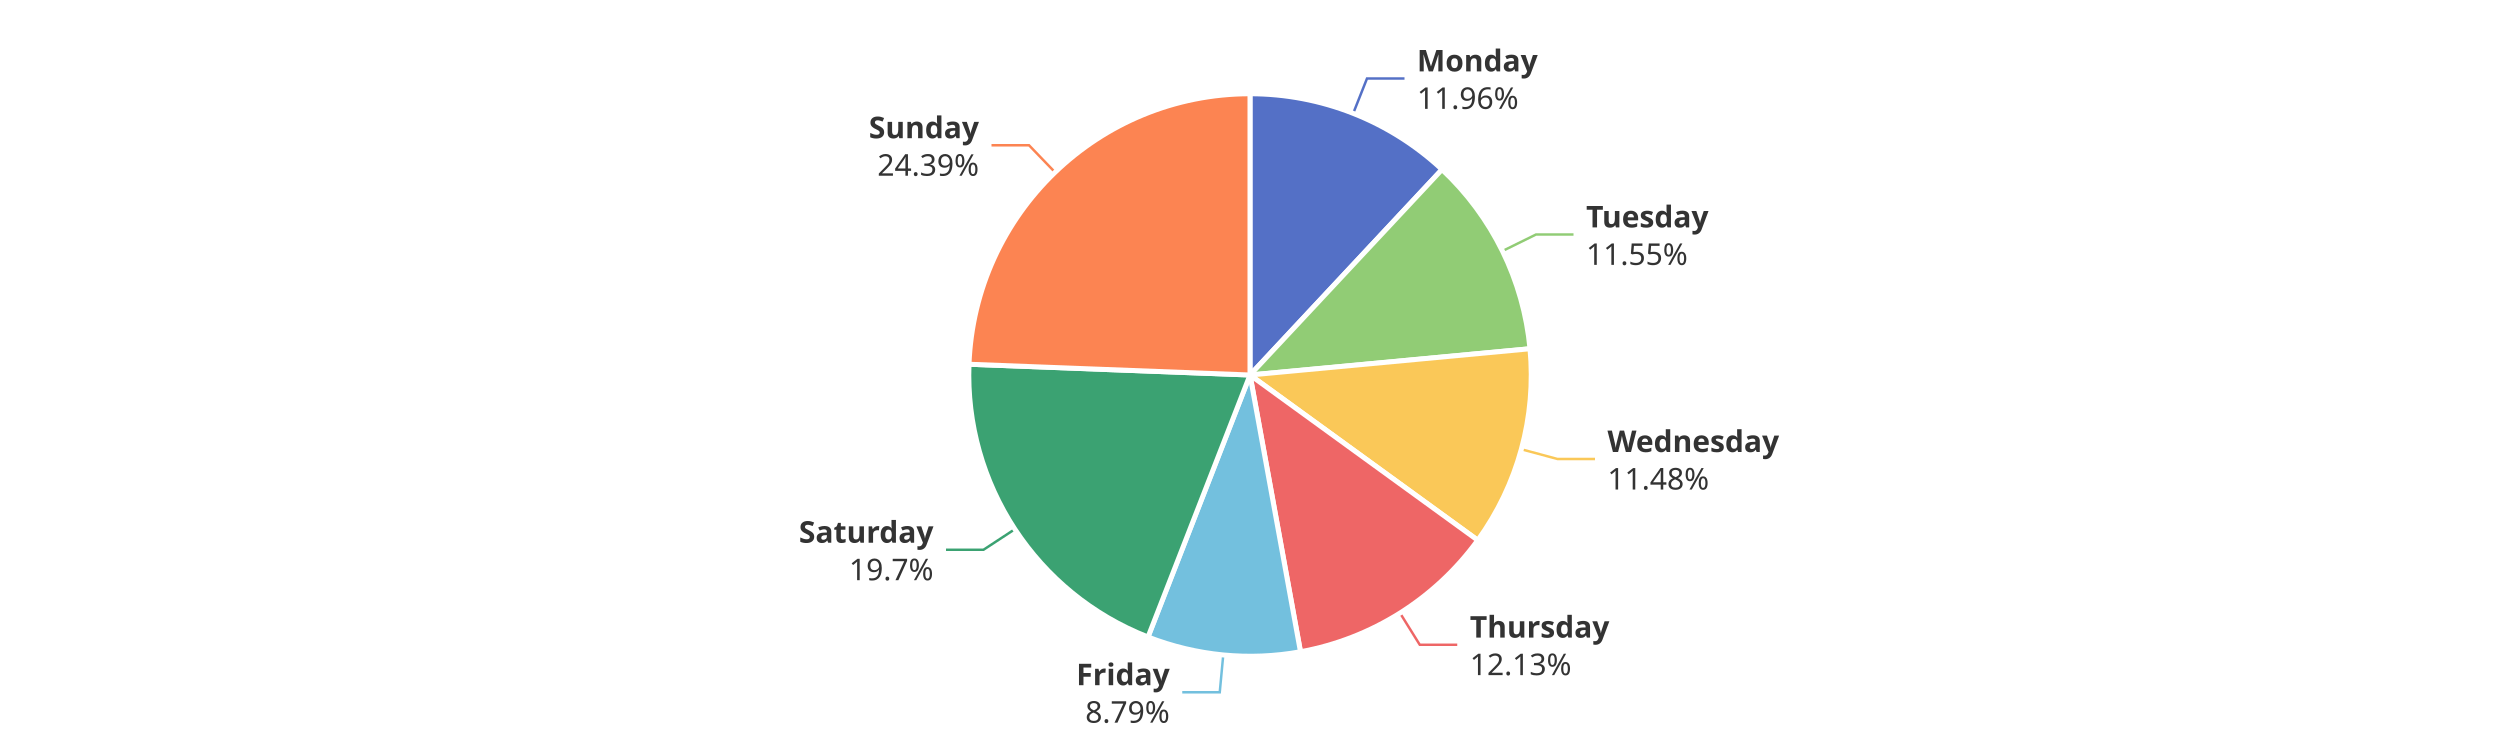
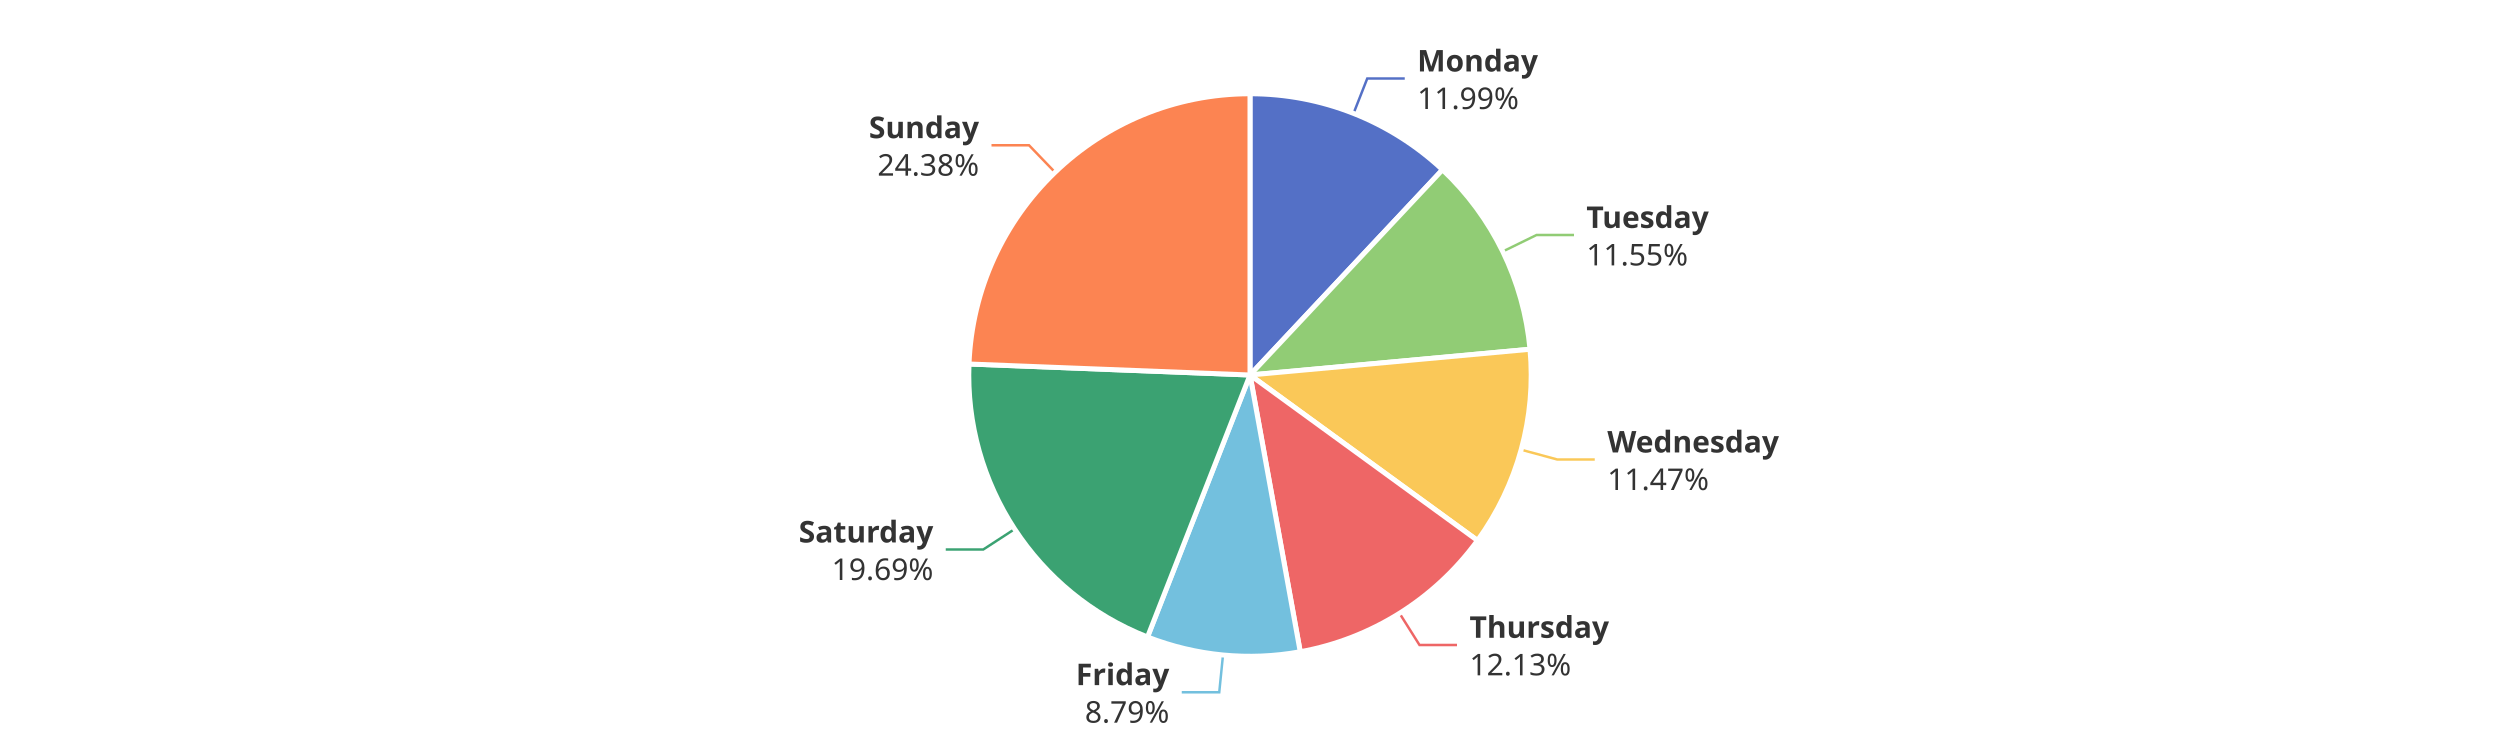
<svg xmlns="http://www.w3.org/2000/svg" width="1000" height="300" version="1.1" baseProfile="full" viewBox="0 0 1000 300">
  <rect width="1000" height="300" x="0" y="0" id="0" fill="#ffffff" />
-   <polyline points="541.3 45.3 546.8 31.4 561.8 31.4" fill="none" stroke="#5470c6" />
-   <polyline points="601 100.4 614.4 93.8 629.4 93.8" fill="none" stroke="#91cc75" />
-   <polyline points="608.5 179.7 623 183.6 638 183.6" fill="none" stroke="#fac858" />
-   <polyline points="560 245.2 567.9 257.9 582.9 257.9" fill="none" stroke="#ee6666" />
-   <polyline points="489.3 262 487.9 276.9 472.9 276.9" fill="none" stroke="#73c0de" />
-   <polyline points="405.9 211.7 393.4 219.9 378.4 219.9" fill="none" stroke="#3ba272" />
+   <polyline points="541.4 45.4 546.9 31.4 561.9 31.4" fill="none" stroke="#5470c6" />
+   <polyline points="601.1 100.6 614.6 94 629.6 94" fill="none" stroke="#91cc75" />
+   <polyline points="608.5 179.9 622.9 183.8 637.9 183.8" fill="none" stroke="#fac858" />
+   <polyline points="559.8 245.3 567.8 258 582.8 258" fill="none" stroke="#ee6666" />
+   <polyline points="489.2 262 487.7 276.9 472.7 276.9" fill="none" stroke="#73c0de" />
+   <polyline points="405.9 211.6 393.3 219.8 378.3 219.8" fill="none" stroke="#3ba272" />
  <polyline points="422 68.9 411.6 58.1 396.6 58.1" fill="none" stroke="#fc8452" />
-   <path d="M500 37.5A112.5 112.5 0 0 1 576.8 67.8L500 150Z" fill="#5470c6" stroke="#fff" stroke-width="2" stroke-linejoin="round" />
-   <path d="M576.8 67.8A112.5 112.5 0 0 1 612 139.5L500 150Z" fill="#91cc75" stroke="#fff" stroke-width="2" stroke-linejoin="round" />
-   <path d="M612 139.5A112.5 112.5 0 0 1 591.1 216.1L500 150Z" fill="#fac858" stroke="#fff" stroke-width="2" stroke-linejoin="round" />
-   <path d="M591.1 216.1A112.5 112.5 0 0 1 520.2 260.7L500 150Z" fill="#ee6666" stroke="#fff" stroke-width="2" stroke-linejoin="round" />
-   <path d="M520.2 260.7A112.5 112.5 0 0 1 459.2 254.8L500 150Z" fill="#73c0de" stroke="#fff" stroke-width="2" stroke-linejoin="round" />
-   <path d="M459.2 254.8A112.5 112.5 0 0 1 387.6 145.7L500 150Z" fill="#3ba272" stroke="#fff" stroke-width="2" stroke-linejoin="round" />
-   <path d="M387.6 145.7A112.5 112.5 0 0 1 500 37.5L500 150Z" fill="#fc8452" stroke="#fff" stroke-width="2" stroke-linejoin="round" />
-   <path d="M0 -15l42.8 0l0 30l-42.8 0Z" transform="translate(566.7869 31.3946)" fill="none" />
-   <text dominant-baseline="central" text-anchor="start" style="font-size:12px;font-family:sans-serif;font-weight:bold;" y="-7.5" transform="translate(566.7869 31.3946)" fill="#333" stroke="rgb(255,255,255)" stroke-width="2" paint-order="stroke" stroke-miterlimit="2">Monday</text>
-   <text dominant-baseline="central" text-anchor="start" style="font-size:12px;font-family:sans-serif;" y="7.5" transform="translate(566.7869 31.3946)" fill="#333" stroke="rgb(255,255,255)" stroke-width="2" paint-order="stroke" stroke-miterlimit="2">11.96%</text>
-   <path d="M0 -15l46.2 0l0 30l-46.2 0Z" transform="translate(634.4456 93.7999)" fill="none" />
-   <text dominant-baseline="central" text-anchor="start" style="font-size:12px;font-family:sans-serif;font-weight:bold;" y="-7.5" transform="translate(634.4456 93.7999)" fill="#333" stroke="rgb(255,255,255)" stroke-width="2" paint-order="stroke" stroke-miterlimit="2">Tuesday</text>
-   <text dominant-baseline="central" text-anchor="start" style="font-size:12px;font-family:sans-serif;" y="7.5" transform="translate(634.4456 93.7999)" fill="#333" stroke="rgb(255,255,255)" stroke-width="2" paint-order="stroke" stroke-miterlimit="2">11.55%</text>
-   <path d="M0 -15l63.6 0l0 30l-63.6 0Z" transform="translate(642.9811 183.6438)" fill="none" />
-   <text dominant-baseline="central" text-anchor="start" style="font-size:12px;font-family:sans-serif;font-weight:bold;" y="-7.5" transform="translate(642.9811 183.6438)" fill="#333" stroke="rgb(255,255,255)" stroke-width="2" paint-order="stroke" stroke-miterlimit="2">Wednesday</text>
-   <text dominant-baseline="central" text-anchor="start" style="font-size:12px;font-family:sans-serif;" y="7.5" transform="translate(642.9811 183.6438)" fill="#333" stroke="rgb(255,255,255)" stroke-width="2" paint-order="stroke" stroke-miterlimit="2">11.48%</text>
-   <path d="M0 -15l50.2 0l0 30l-50.2 0Z" transform="translate(587.9455 257.8873)" fill="none" />
-   <text dominant-baseline="central" text-anchor="start" style="font-size:12px;font-family:sans-serif;font-weight:bold;" y="-7.5" transform="translate(587.9455 257.8873)" fill="#333" stroke="rgb(255,255,255)" stroke-width="2" paint-order="stroke" stroke-miterlimit="2">Thursday</text>
-   <text dominant-baseline="central" text-anchor="start" style="font-size:12px;font-family:sans-serif;" y="7.5" transform="translate(587.9455 257.8873)" fill="#333" stroke="rgb(255,255,255)" stroke-width="2" paint-order="stroke" stroke-miterlimit="2">12.13%</text>
-   <path d="M-34.2 -15l34.2 0l0 30l-34.2 0Z" transform="translate(467.8816 276.9228)" fill="none" />
-   <text dominant-baseline="central" text-anchor="end" style="font-size:12px;font-family:sans-serif;font-weight:bold;" y="-7.5" transform="translate(467.8816 276.9228)" fill="#333" stroke="rgb(255,255,255)" stroke-width="2" paint-order="stroke" stroke-miterlimit="2">Friday</text>
-   <text dominant-baseline="central" text-anchor="end" style="font-size:12px;font-family:sans-serif;" y="7.5" transform="translate(467.8816 276.9228)" fill="#333" stroke="rgb(255,255,255)" stroke-width="2" paint-order="stroke" stroke-miterlimit="2">8.79%</text>
-   <path d="M-48.2 -15l48.2 0l0 30l-48.2 0Z" transform="translate(373.3906 219.9334)" fill="none" />
-   <text dominant-baseline="central" text-anchor="end" style="font-size:12px;font-family:sans-serif;font-weight:bold;" y="-7.5" transform="translate(373.3906 219.9334)" fill="#333" stroke="rgb(255,255,255)" stroke-width="2" paint-order="stroke" stroke-miterlimit="2">Saturday</text>
-   <text dominant-baseline="central" text-anchor="end" style="font-size:12px;font-family:sans-serif;" y="7.5" transform="translate(373.3906 219.9334)" fill="#333" stroke="rgb(255,255,255)" stroke-width="2" paint-order="stroke" stroke-miterlimit="2">19.7%</text>
-   <path d="M-40.9 -15l40.9 0l0 30l-40.9 0Z" transform="translate(391.5881 58.1328)" fill="none" />
-   <text dominant-baseline="central" text-anchor="end" style="font-size:12px;font-family:sans-serif;font-weight:bold;" y="-7.5" transform="translate(391.5881 58.1328)" fill="#333" stroke="rgb(255,255,255)" stroke-width="2" paint-order="stroke" stroke-miterlimit="2">Sunday</text>
-   <text dominant-baseline="central" text-anchor="end" style="font-size:12px;font-family:sans-serif;" y="7.5" transform="translate(391.5881 58.1328)" fill="#333" stroke="rgb(255,255,255)" stroke-width="2" paint-order="stroke" stroke-miterlimit="2">24.39%</text>
+   <path d="M500 37.5A112.5 112.5 0 0 1 577 67.9L500 150Z" fill="#5470c6" stroke="#fff" stroke-width="2" stroke-linejoin="round" />
+   <path d="M577 67.9A112.5 112.5 0 0 1 612 139.7L500 150Z" fill="#91cc75" stroke="#fff" stroke-width="2" stroke-linejoin="round" />
+   <path d="M612 139.7A112.5 112.5 0 0 1 591 216.2L500 150Z" fill="#fac858" stroke="#fff" stroke-width="2" stroke-linejoin="round" />
+   <path d="M591 216.2A112.5 112.5 0 0 1 520.1 260.7L500 150Z" fill="#ee6666" stroke="#fff" stroke-width="2" stroke-linejoin="round" />
+   <path d="M520.1 260.7A112.5 112.5 0 0 1 459 254.8L500 150Z" fill="#73c0de" stroke="#fff" stroke-width="2" stroke-linejoin="round" />
+   <path d="M459 254.8A112.5 112.5 0 0 1 387.6 145.6L500 150Z" fill="#3ba272" stroke="#fff" stroke-width="2" stroke-linejoin="round" />
+   <path d="M387.6 145.6A112.5 112.5 0 0 1 500 37.5L500 150Z" fill="#fc8452" stroke="#fff" stroke-width="2" stroke-linejoin="round" />
+   <path d="M0 -15l42.8 0l0 30l-42.8 0Z" transform="translate(566.8986 31.4388)" fill="none" />
+   <text dominant-baseline="central" text-anchor="start" style="font-size:12px;font-family:sans-serif;font-weight:bold;" y="-7.5" transform="translate(566.8986 31.4388)" fill="#333" stroke="rgb(255,255,255)" stroke-width="2" paint-order="stroke" stroke-miterlimit="2">Monday</text>
+   <text dominant-baseline="central" text-anchor="start" style="font-size:12px;font-family:sans-serif;" y="7.5" transform="translate(566.8986 31.4388)" fill="#333" stroke="rgb(255,255,255)" stroke-width="2" paint-order="stroke" stroke-miterlimit="2">11.99%</text>
+   <path d="M0 -15l46.2 0l0 30l-46.2 0Z" transform="translate(634.5513 94.0157)" fill="none" />
+   <text dominant-baseline="central" text-anchor="start" style="font-size:12px;font-family:sans-serif;font-weight:bold;" y="-7.5" transform="translate(634.5513 94.0157)" fill="#333" stroke="rgb(255,255,255)" stroke-width="2" paint-order="stroke" stroke-miterlimit="2">Tuesday</text>
+   <text dominant-baseline="central" text-anchor="start" style="font-size:12px;font-family:sans-serif;" y="7.5" transform="translate(634.5513 94.0157)" fill="#333" stroke="rgb(255,255,255)" stroke-width="2" paint-order="stroke" stroke-miterlimit="2">11.55%</text>
+   <path d="M0 -15l63.6 0l0 30l-63.6 0Z" transform="translate(642.9281 183.837)" fill="none" />
+   <text dominant-baseline="central" text-anchor="start" style="font-size:12px;font-family:sans-serif;font-weight:bold;" y="-7.5" transform="translate(642.9281 183.837)" fill="#333" stroke="rgb(255,255,255)" stroke-width="2" paint-order="stroke" stroke-miterlimit="2">Wednesday</text>
+   <text dominant-baseline="central" text-anchor="start" style="font-size:12px;font-family:sans-serif;" y="7.5" transform="translate(642.9281 183.837)" fill="#333" stroke="rgb(255,255,255)" stroke-width="2" paint-order="stroke" stroke-miterlimit="2">11.47%</text>
+   <path d="M0 -15l50.2 0l0 30l-50.2 0Z" transform="translate(587.8099 257.9726)" fill="none" />
+   <text dominant-baseline="central" text-anchor="start" style="font-size:12px;font-family:sans-serif;font-weight:bold;" y="-7.5" transform="translate(587.8099 257.9726)" fill="#333" stroke="rgb(255,255,255)" stroke-width="2" paint-order="stroke" stroke-miterlimit="2">Thursday</text>
+   <text dominant-baseline="central" text-anchor="start" style="font-size:12px;font-family:sans-serif;" y="7.5" transform="translate(587.8099 257.9726)" fill="#333" stroke="rgb(255,255,255)" stroke-width="2" paint-order="stroke" stroke-miterlimit="2">12.13%</text>
+   <path d="M-34.2 -15l34.2 0l0 30l-34.2 0Z" transform="translate(467.7221 276.9075)" fill="none" />
+   <text dominant-baseline="central" text-anchor="end" style="font-size:12px;font-family:sans-serif;font-weight:bold;" y="-7.5" transform="translate(467.7221 276.9075)" fill="#333" stroke="rgb(255,255,255)" stroke-width="2" paint-order="stroke" stroke-miterlimit="2">Friday</text>
+   <text dominant-baseline="central" text-anchor="end" style="font-size:12px;font-family:sans-serif;" y="7.5" transform="translate(467.7221 276.9075)" fill="#333" stroke="rgb(255,255,255)" stroke-width="2" paint-order="stroke" stroke-miterlimit="2">8.79%</text>
+   <path d="M-48.2 -15l48.2 0l0 30l-48.2 0Z" transform="translate(373.3247 219.8329)" fill="none" />
+   <text dominant-baseline="central" text-anchor="end" style="font-size:12px;font-family:sans-serif;font-weight:bold;" y="-7.5" transform="translate(373.3247 219.8329)" fill="#333" stroke="rgb(255,255,255)" stroke-width="2" paint-order="stroke" stroke-miterlimit="2">Saturday</text>
+   <text dominant-baseline="central" text-anchor="end" style="font-size:12px;font-family:sans-serif;" y="7.5" transform="translate(373.3247 219.8329)" fill="#333" stroke="rgb(255,255,255)" stroke-width="2" paint-order="stroke" stroke-miterlimit="2">19.69%</text>
+   <path d="M-40.9 -15l40.9 0l0 30l-40.9 0Z" transform="translate(391.6169 58.105)" fill="none" />
+   <text dominant-baseline="central" text-anchor="end" style="font-size:12px;font-family:sans-serif;font-weight:bold;" y="-7.5" transform="translate(391.6169 58.105)" fill="#333" stroke="rgb(255,255,255)" stroke-width="2" paint-order="stroke" stroke-miterlimit="2">Sunday</text>
+   <text dominant-baseline="central" text-anchor="end" style="font-size:12px;font-family:sans-serif;" y="7.5" transform="translate(391.6169 58.105)" fill="#333" stroke="rgb(255,255,255)" stroke-width="2" paint-order="stroke" stroke-miterlimit="2">24.38%</text>
</svg>
